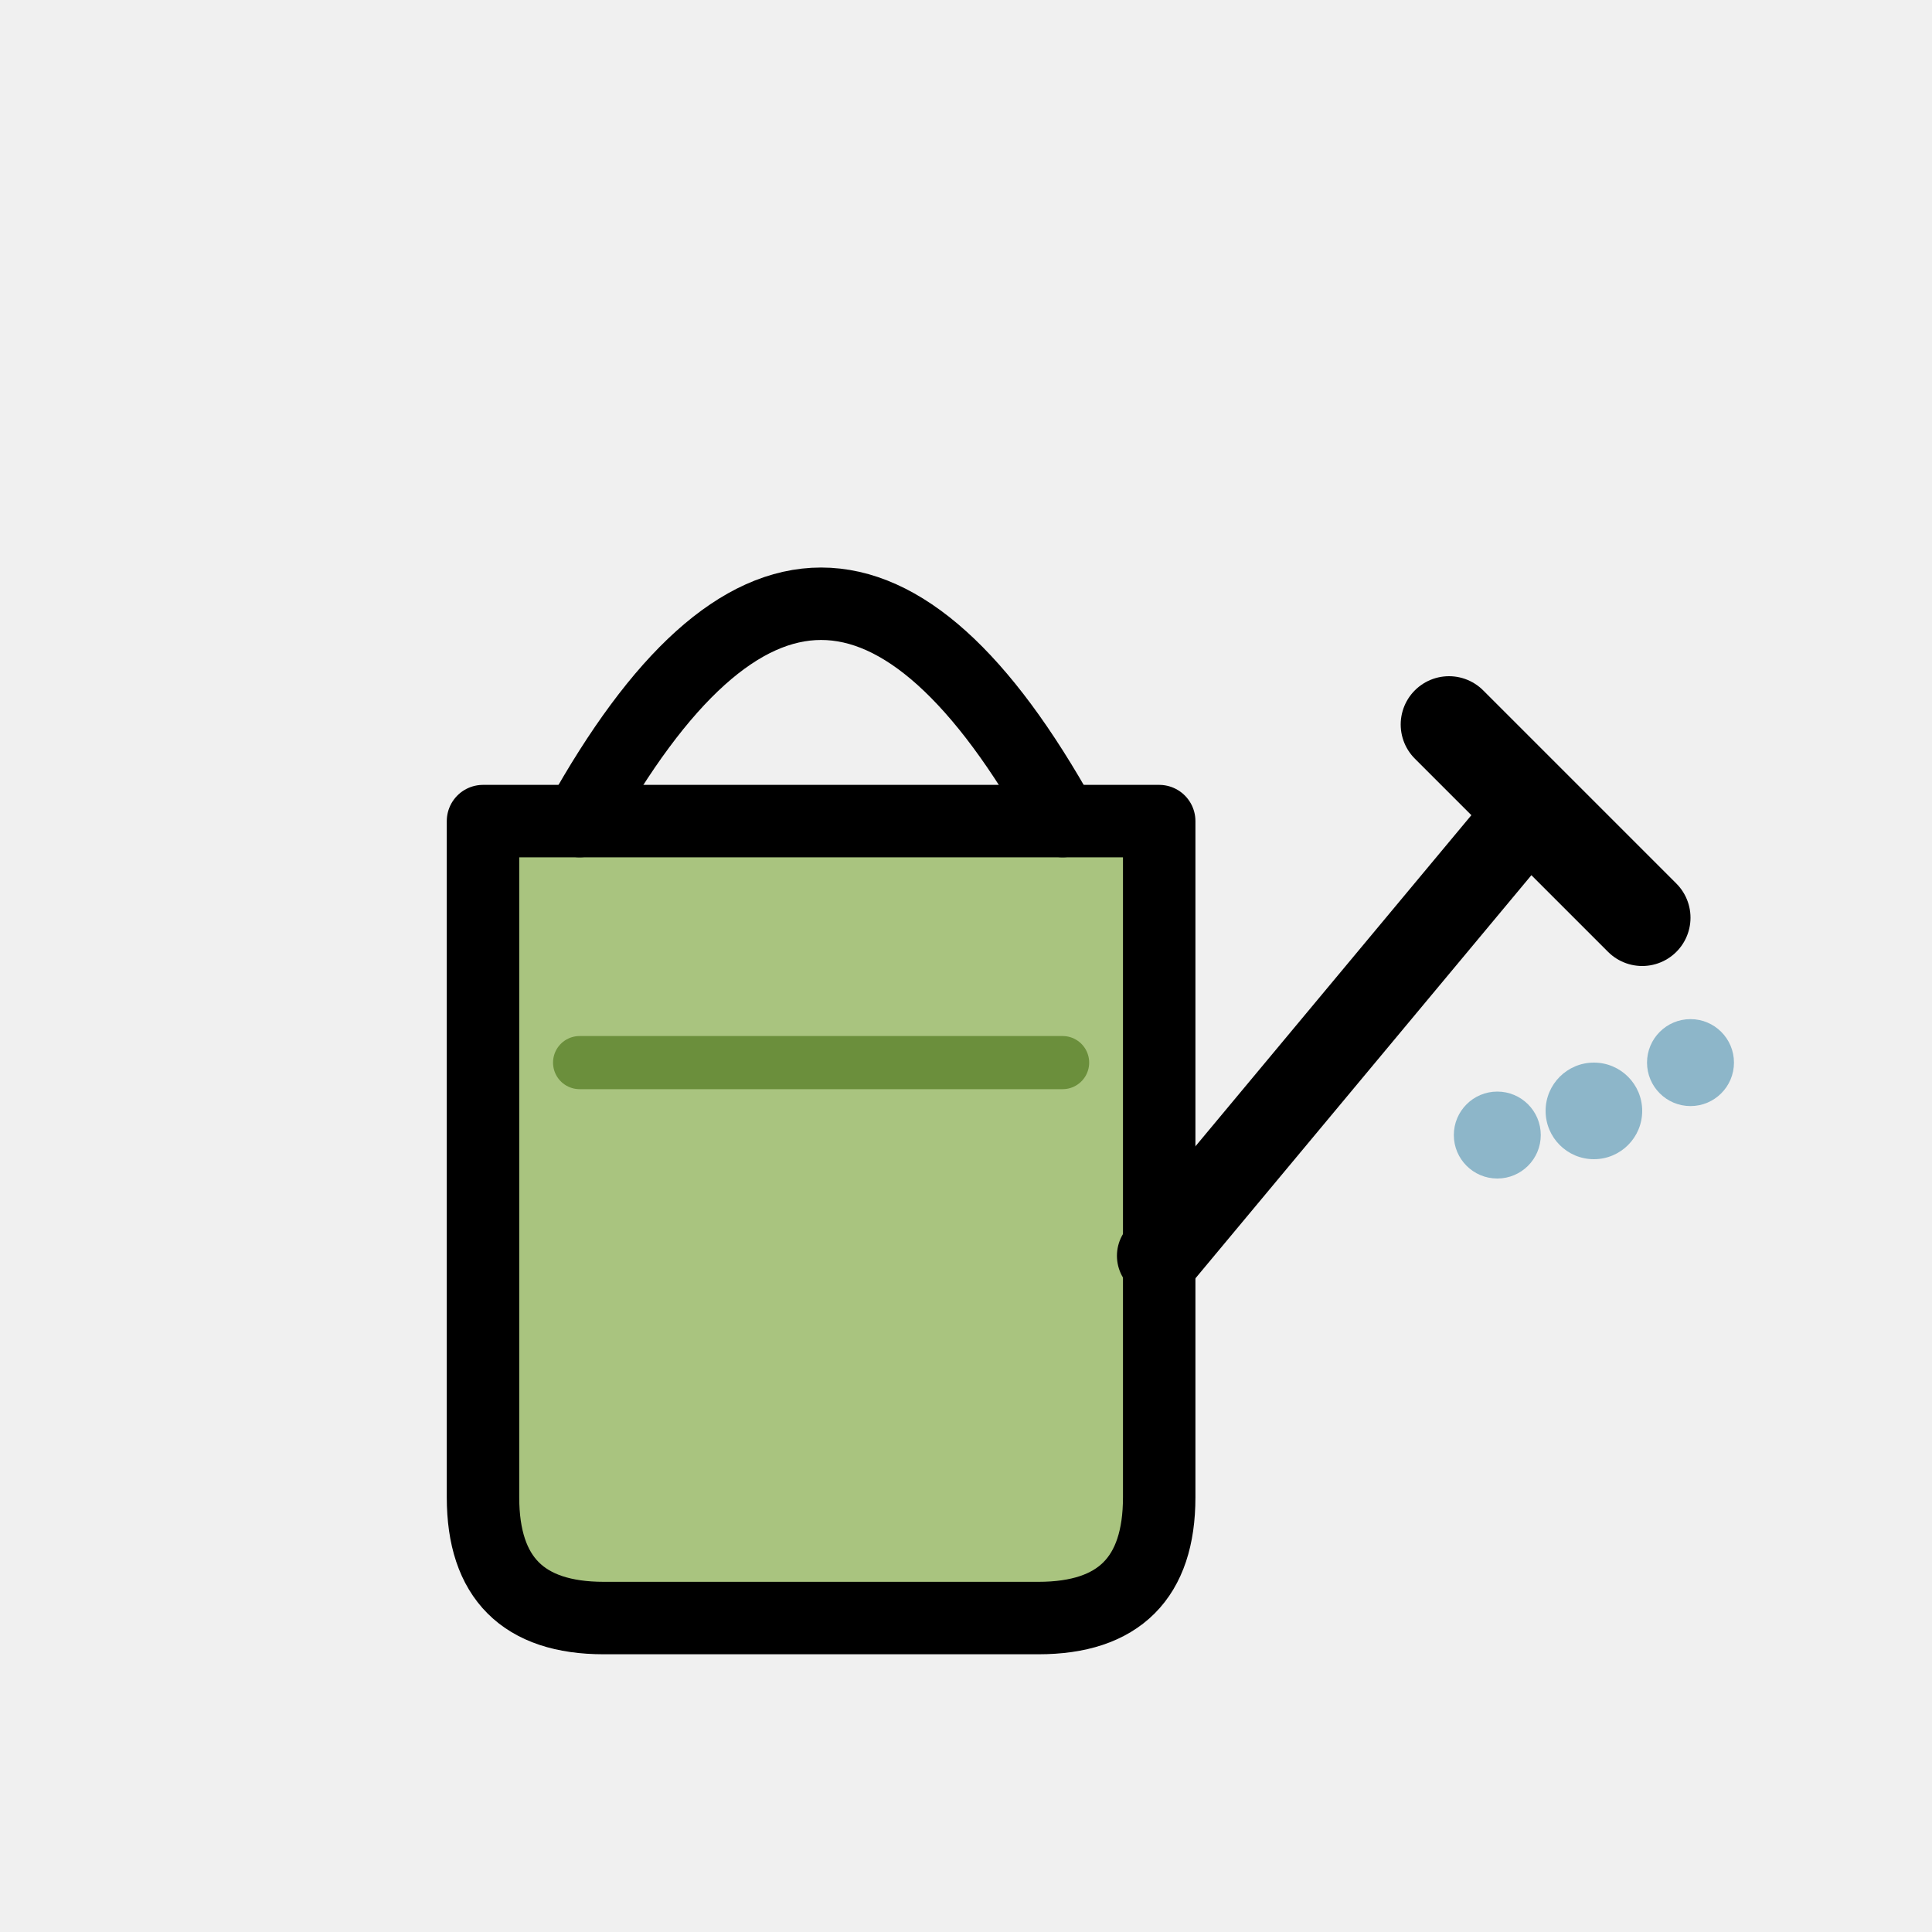
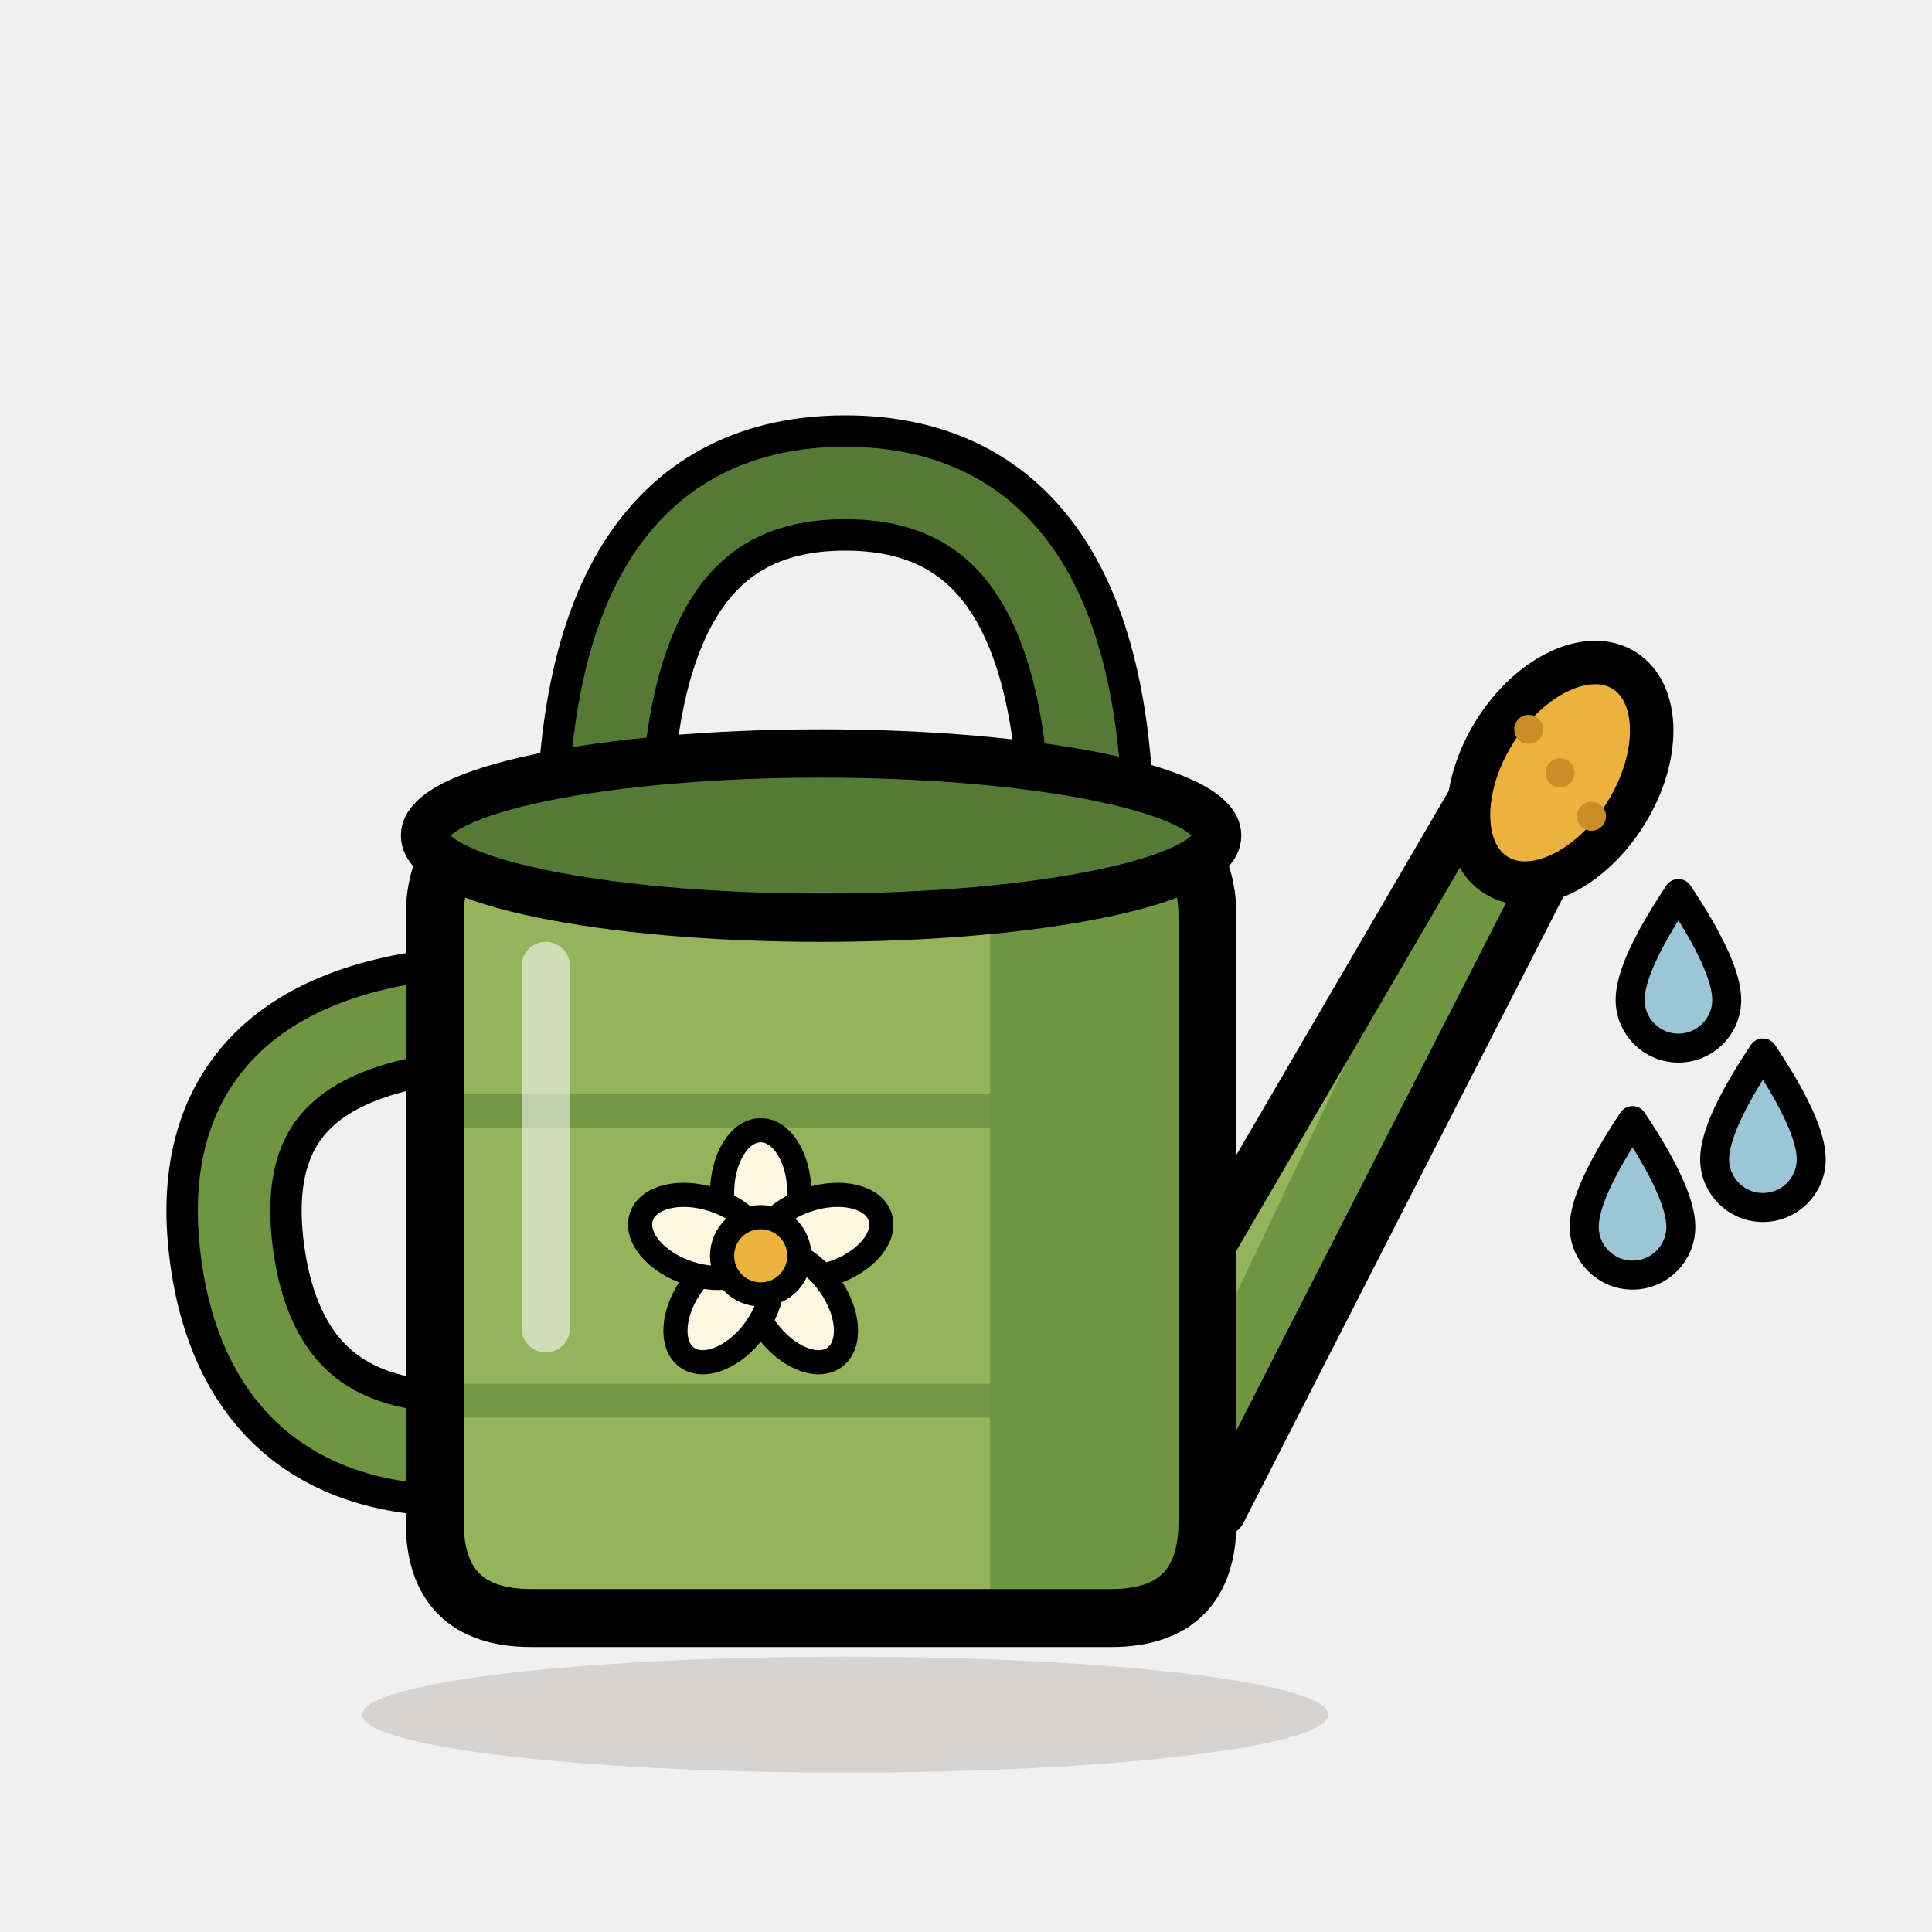
- <svg xmlns="http://www.w3.org/2000/svg" viewBox="0 0 80 80" role="img" aria-label="Watering can / 洒水壶">
-   <style>.pastoral-float{animation:pastoral-float 3s ease-in-out infinite}@keyframes pastoral-float{0%,100%{transform:translateY(0)}50%{transform:translateY(-3px)}}@keyframes pastoral-drip{0%{transform:translateY(-4px);opacity:0}30%{opacity:1}100%{transform:translateY(8px);opacity:0}}.pastoral-drip{animation:pastoral-drip 1.6s ease-in infinite}.pastoral-drip:nth-child(2){animation-delay:.5s}.pastoral-drip:nth-child(3){animation-delay:1s}@media (prefers-reduced-motion:reduce){.pastoral-float,.pastoral-sway,.pastoral-spin,.pastoral-pulse,.pastoral-pop,.pastoral-drip{animation:none!important}}</style>
-   <g class="pastoral-float">
-     <path d="M20 34 H48 V62 Q48 67 43 67 H25 Q20 67 20 62Z" fill="#A9C47F" stroke="currentColor" stroke-width="3" stroke-linecap="round" stroke-linejoin="round" />
-     <path d="M24 34 Q34 16 44 34" fill="none" stroke="currentColor" stroke-width="3" stroke-linecap="round" stroke-linejoin="round" />
-     <path d="M48 52 L63 34" fill="none" stroke="currentColor" stroke-width="3.5" stroke-linecap="round" stroke-linejoin="round" />
-     <path d="M60 30 L68 38" fill="none" stroke="currentColor" stroke-width="4" stroke-linecap="round" stroke-linejoin="round" />
-     <path d="M24 44 H44" fill="none" stroke="#6B8F3C" stroke-width="2.2" stroke-linecap="round" stroke-linejoin="round" />
-     <g fill="#8DB6C9">
-       <circle class="pastoral-drip" cx="66" cy="46" r="2" />
-       <circle class="pastoral-drip" cx="70" cy="44" r="1.8" />
-       <circle class="pastoral-drip" cx="62" cy="47" r="1.8" />
+ <svg xmlns="http://www.w3.org/2000/svg" id="pastoral-watering-can-root" viewBox="0 0 80 80" role="img" aria-label="Watering can / 洒水壶" stroke-linecap="round" stroke-linejoin="round">
+   <style>#pastoral-watering-can-root,#pastoral-watering-can-root g{animation-play-state:inherit}.pastoral-watering-can-motion{animation:pastoral-watering-can-float 3.2s ease-in-out infinite;animation-play-state:inherit;transform-box:view-box;transform-origin:36px 44px}@keyframes pastoral-watering-can-float{0%,100%{transform:translateY(0)}50%{transform:translateY(-2.2px)}}@media (prefers-reduced-motion:reduce){.pastoral-watering-can-motion{animation:none!important;transform:none!important}}</style>
+   <defs>
+     <path id="pastoral-watering-can-1" d="M47 57 L61 33 L64.6 35.2 L50.6 62.6Z" />
+     <clipPath id="pastoral-watering-can-1c">
+       <use href="#pastoral-watering-can-1" />
+     </clipPath>
+     <path id="pastoral-watering-can-2" d="M18 38 Q18 34 22 34 H46 Q50 34 50 38 V63 Q50 67 46 67 H22 Q18 67 18 63Z" />
+     <clipPath id="pastoral-watering-can-2c">
+       <use href="#pastoral-watering-can-2" />
+     </clipPath>
+   </defs>
+   <ellipse cx="35" cy="71" rx="20" ry="2.4" fill="#4B3A2A" opacity=".16" />
+   <g class="pastoral-watering-can-motion">
+     <path d="M19 42 Q8 43 10 53 Q11.5 60 19 60" fill="none" stroke="currentColor" stroke-width="5.6" />
+     <path d="M19 42 Q8 43 10 53 Q11.5 60 19 60" fill="none" stroke="#6F9442" stroke-width="3" />
+     <path d="M25 35 Q25 20 35 20 Q45 20 45 35" fill="none" stroke="currentColor" stroke-width="5.6" />
+     <path d="M25 35 Q25 20 35 20 Q45 20 45 35" fill="none" stroke="#557A35" stroke-width="3" />
+     <use href="#pastoral-watering-can-1" fill="#93B45A" />
+     <g clip-path="url(#pastoral-watering-can-1c)">
+       <path d="M61 33 L64.6 35.2 L50.6 62.6 L48.6 59Z" fill="#6F9442" />
    </g>
+     <use href="#pastoral-watering-can-1" fill="none" stroke="currentColor" stroke-width="2" />
+     <use href="#pastoral-watering-can-2" fill="#93B45A" />
+     <g clip-path="url(#pastoral-watering-can-2c)">
+       <path d="M41 30 H54 V70 H41Z" fill="#6F9442" />
+       <path d="M18 46 H50 M18 58 H50" fill="none" stroke="#6F9442" stroke-width="1.4" opacity="0.9" />
+       <path d="M22.6 40 V55" fill="none" stroke="#FFFFFF" stroke-width="2" opacity="0.55" />
+     </g>
+     <use href="#pastoral-watering-can-2" fill="none" stroke="currentColor" stroke-width="2.4" />
+     <ellipse cx="34" cy="34.6" rx="16.4" ry="3.4" fill="#557A35" stroke="currentColor" stroke-width="2" />
+     <ellipse cx="31.5" cy="49.4" rx="1.6" ry="2.6" fill="#FFF6E2" stroke="currentColor" stroke-width="1" transform="rotate(0 31.5 52)" />
+     <ellipse cx="31.5" cy="49.4" rx="1.6" ry="2.6" fill="#FFF6E2" stroke="currentColor" stroke-width="1" transform="rotate(72 31.5 52)" />
+     <ellipse cx="31.5" cy="49.4" rx="1.6" ry="2.6" fill="#FFF6E2" stroke="currentColor" stroke-width="1" transform="rotate(144 31.5 52)" />
+     <ellipse cx="31.5" cy="49.4" rx="1.6" ry="2.6" fill="#FFF6E2" stroke="currentColor" stroke-width="1" transform="rotate(216 31.5 52)" />
+     <ellipse cx="31.5" cy="49.4" rx="1.6" ry="2.6" fill="#FFF6E2" stroke="currentColor" stroke-width="1" transform="rotate(288 31.5 52)" />
+     <circle cx="31.5" cy="52" r="1.6" fill="#EBB23E" stroke="currentColor" stroke-width="1" />
+     <ellipse cx="64.6" cy="32" rx="5" ry="3.2" fill="#EBB23E" stroke="currentColor" stroke-width="1.8" transform="rotate(-58 64.6 32)" />
+     <circle cx="63.3" cy="30.2" r="0.6" fill="#C98E28" />
+     <circle cx="64.6" cy="32" r="0.6" fill="#C98E28" />
+     <circle cx="65.9" cy="33.8" r="0.6" fill="#C98E28" />
+     <path d="M69.5 37 q-2 3 -2 4.4 a2 2 0 0 0 4 0 q0 -1.4 -2 -4.4Z" fill="#9CC5D6" stroke="currentColor" stroke-width="1.2" />
+     <path d="M73 43.6 q-2 3 -2 4.4 a2 2 0 0 0 4 0 q0 -1.4 -2 -4.4Z" fill="#9CC5D6" stroke="currentColor" stroke-width="1.2" />
+     <path d="M67.6 46.4 q-2 3 -2 4.4 a2 2 0 0 0 4 0 q0 -1.4 -2 -4.4Z" fill="#9CC5D6" stroke="currentColor" stroke-width="1.2" />
  </g>
</svg>
